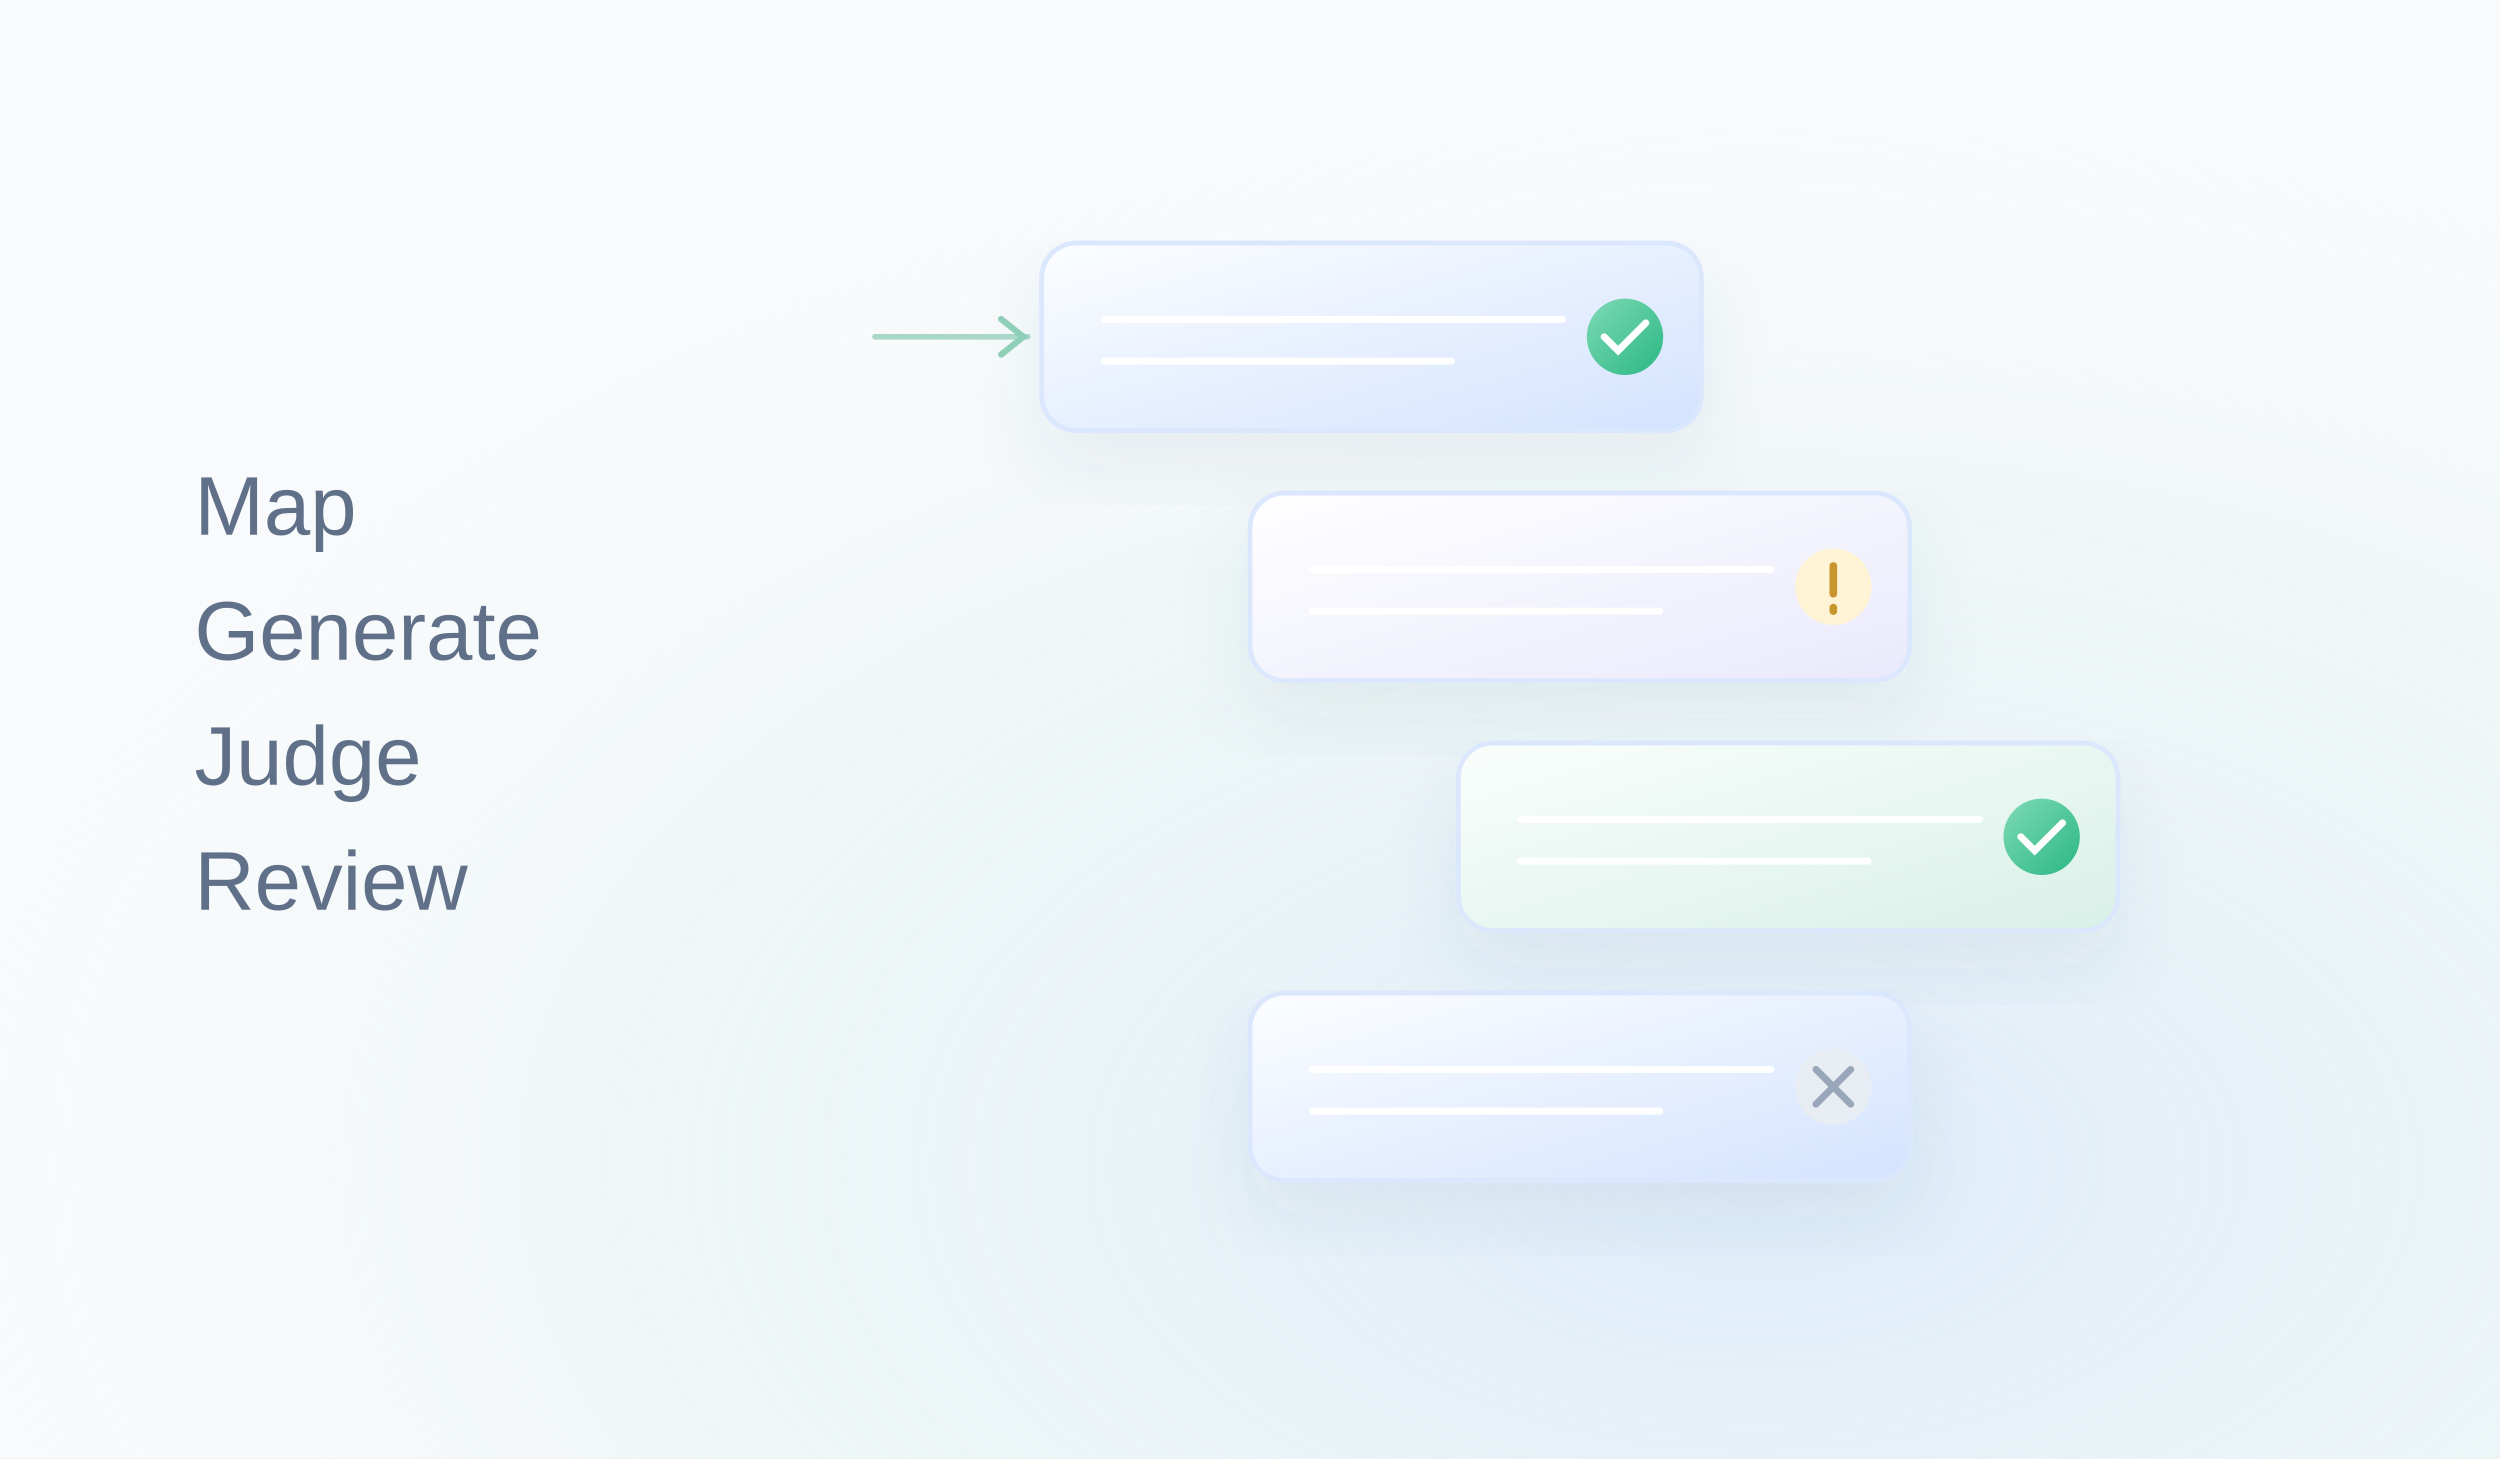
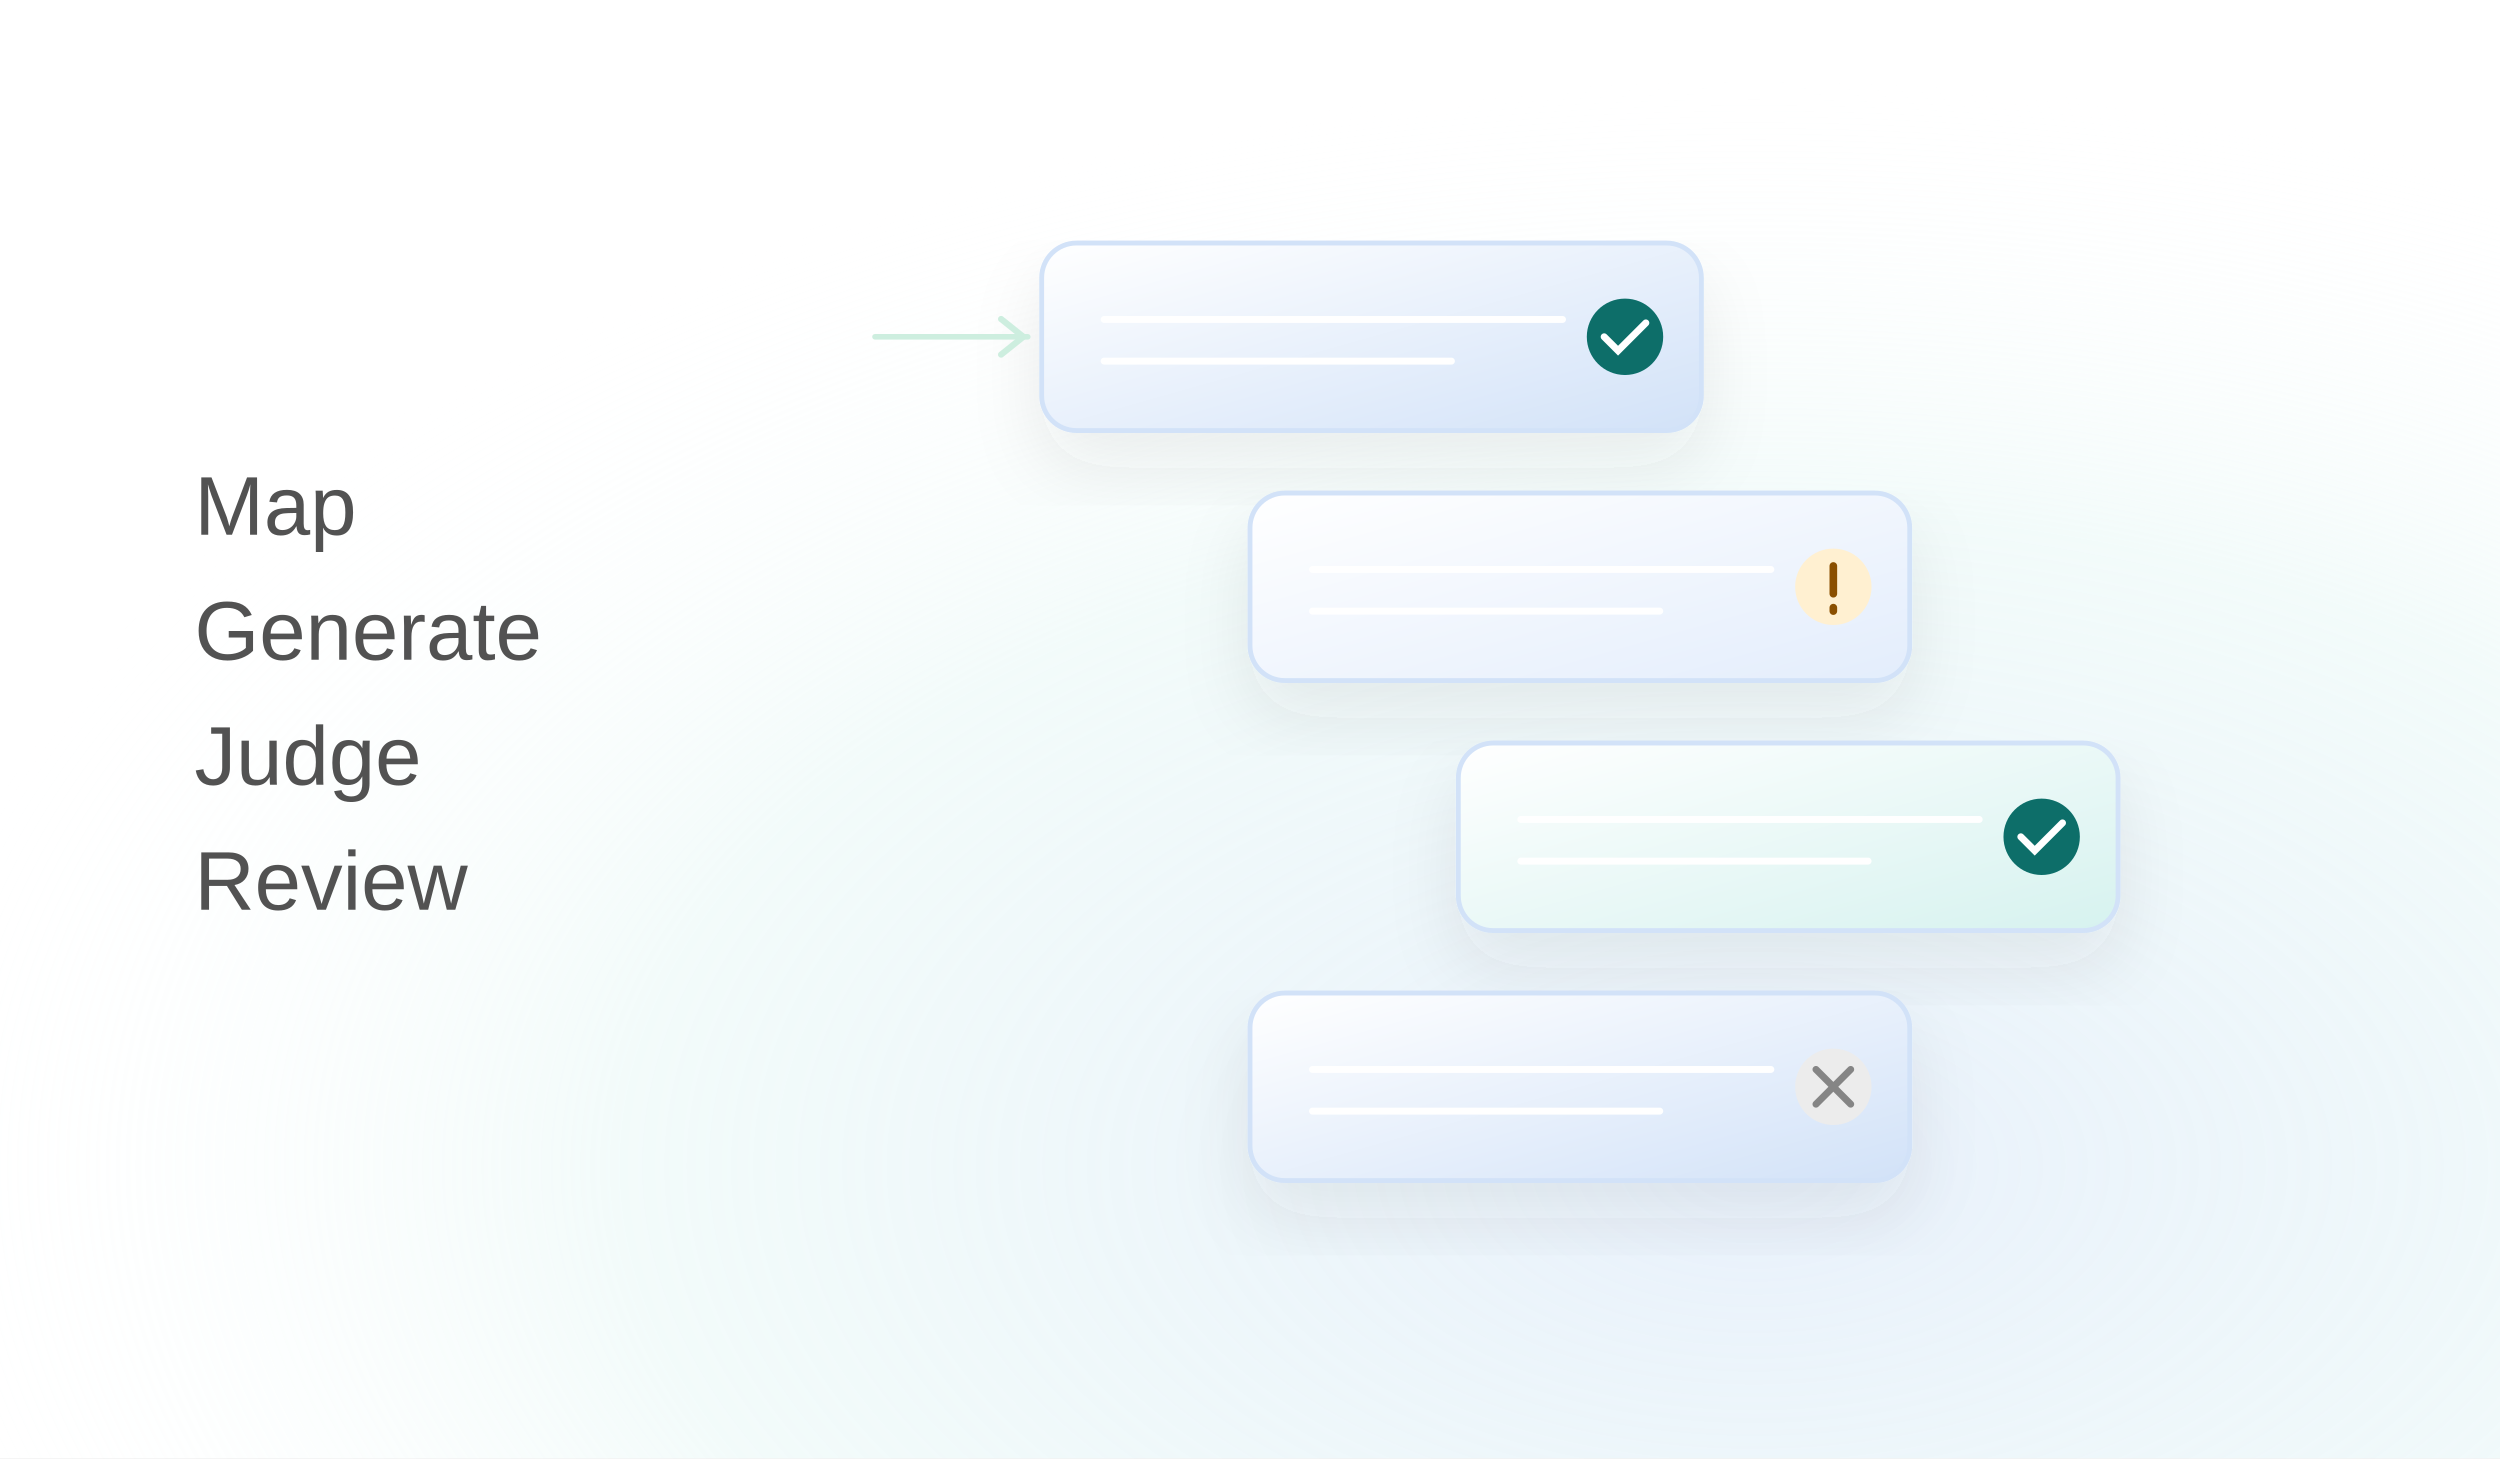
<svg xmlns="http://www.w3.org/2000/svg" width="720" height="420" viewBox="0 0 720 420" role="img" aria-labelledby="t d">
  <style>
-   .label { font: 400 24px Arial, Helvetica, sans-serif; fill: #617089; }
-   .card { stroke: #DAE7FD; stroke-width: 1.4; }
-   .line { fill: none; stroke: #FFFFFF; stroke-linecap: round; }
+   .label { font: 400 24px Arial, Helvetica, sans-serif; fill: var(--color-ink-secondary, #525252); }
+   .card { stroke: var(--color-stage-sky, #d2e2f8); stroke-width: 1.4; }
+   .line { fill: none; stroke: var(--color-surface, #ffffff); stroke-linecap: round; }
  .link { fill: none; stroke-linecap: round; }
</style>
  <defs>
    <radialGradient id="glow" cx=".7" cy=".8" r=".75">
-       <stop offset="0" stop-color="#C4DDF8" stop-opacity=".5" />
-       <stop offset=".6" stop-color="#DCEFEA" stop-opacity=".3" />
-       <stop offset="1" stop-color="#F8FAFC" stop-opacity="0" />
+       <stop offset="0" stop-color="var(--color-stage-sky, #d2e2f8)" stop-opacity=".5" />
+       <stop offset=".6" stop-color="var(--color-positive-soft, #d6f2ef)" stop-opacity=".3" />
+       <stop offset="1" stop-color="var(--color-surface, #ffffff)" stop-opacity="0" />
    </radialGradient>
    <linearGradient id="pane-blue" x2="1" y2="1">
-       <stop offset="0" stop-color="#FCFDFF" />
-       <stop offset="1" stop-color="#D3E3FF" />
+       <stop offset="0" stop-color="var(--color-surface, #ffffff)" />
+       <stop offset="1" stop-color="var(--color-stage-sky, #d2e2f8)" />
    </linearGradient>
    <linearGradient id="pane-green" x2="1" y2="1">
-       <stop offset="0" stop-color="#FAFEFC" />
-       <stop offset="1" stop-color="#D8F0E8" />
+       <stop offset="0" stop-color="var(--color-surface, #ffffff)" />
+       <stop offset="1" stop-color="var(--color-positive-soft, #d6f2ef)" />
    </linearGradient>
    <linearGradient id="pane-violet" x2="1" y2="1">
-       <stop offset="0" stop-color="#FFFFFF" />
-       <stop offset="1" stop-color="#E9E9FC" />
+       <stop offset="0" stop-color="var(--color-surface, #ffffff)" />
+       <stop offset="1" stop-color="var(--color-info-soft, #e3edfc)" />
    </linearGradient>
    <linearGradient id="ok" x2="1" y2="1">
-       <stop offset="0" stop-color="#7FDAB6" />
-       <stop offset="1" stop-color="#2AB783" />
+       <stop offset="0" stop-color="var(--color-positive, #0b6e69)" />
+       <stop offset="1" stop-color="var(--color-positive, #0b6e69)" />
    </linearGradient>
    <filter id="lift" x="-20%" y="-20%" width="140%" height="160%">
-       <feDropShadow dx="0" dy="10" stdDeviation="10" flood-color="#526D93" flood-opacity=".08" />
+       <feDropShadow dx="0" dy="10" stdDeviation="10" flood-color="var(--color-ink-secondary, #525252)" flood-opacity=".08" />
    </filter>
    <marker id="tip" viewBox="0 0 10 10" refX="8" refY="5" markerWidth="8" markerHeight="8" orient="auto">
-       <path d="M2 1 L7 5 L2 9" fill="none" stroke="#8FCFB8" stroke-width="1.4" stroke-linecap="round" />
+       <path d="M2 1 L7 5 L2 9" fill="none" stroke="var(--color-stage-mint, #cdeedf)" stroke-width="1.4" stroke-linecap="round" />
    </marker>
  </defs>
-   <rect width="720" height="420" fill="#F8FAFC" />
+   <rect width="720" height="420" fill="var(--color-surface, #ffffff)" />
  <rect width="720" height="420" fill="url(#glow)" />
  <text x="56" y="154" class="label">Map</text>
  <text x="56" y="190" class="label">Generate</text>
  <text x="56" y="226" class="label">Judge</text>
  <text x="56" y="262" class="label">Review</text>
  <g transform="translate(300 70)" filter="url(#lift)">
    <rect width="190" height="54" rx="10" class="card" fill="url(#pane-blue)" />
    <path class="line" stroke-width="2" d="M18 22 H150 M18 34 H118" />
    <circle cx="168" cy="27" r="11" fill="url(#ok)" />
    <path class="line" stroke-width="2" d="M162 27 l4 4 l8 -8" />
  </g>
  <g transform="translate(360 142)" filter="url(#lift)">
    <rect width="190" height="54" rx="10" class="card" fill="url(#pane-violet)" />
    <path class="line" stroke-width="2" d="M18 22 H150 M18 34 H118" />
-     <circle cx="168" cy="27" r="11" fill="#FFF3D6" />
-     <path d="M168 21 v8 m0 4 v1" stroke="#C8962E" stroke-width="2.2" stroke-linecap="round" />
+     <circle cx="168" cy="27" r="11" fill="var(--color-warning-soft, #fff0d1)" />
+     <path d="M168 21 v8 m0 4 v1" stroke="var(--color-warning, #8a5000)" stroke-width="2.2" stroke-linecap="round" />
  </g>
  <g transform="translate(420 214)" filter="url(#lift)">
    <rect width="190" height="54" rx="10" class="card" fill="url(#pane-green)" />
    <path class="line" stroke-width="2" d="M18 22 H150 M18 34 H118" />
    <circle cx="168" cy="27" r="11" fill="url(#ok)" />
    <path class="line" stroke-width="2" d="M162 27 l4 4 l8 -8" />
  </g>
  <g transform="translate(360 286)" filter="url(#lift)">
    <rect width="190" height="54" rx="10" class="card" fill="url(#pane-blue)" />
    <path class="line" stroke-width="2" d="M18 22 H150 M18 34 H118" />
-     <circle cx="168" cy="27" r="11" fill="#E8ECF3" />
-     <path d="M163 22 l10 10 m0 -10 l-10 10" stroke="#9AA6BA" stroke-width="2" stroke-linecap="round" />
+     <circle cx="168" cy="27" r="11" fill="var(--color-surface-sunken, #ececec)" />
+     <path d="M163 22 l10 10 m0 -10 l-10 10" stroke="var(--color-line-control, #858585)" stroke-width="2" stroke-linecap="round" />
  </g>
-   <path class="link" stroke="#A9D7C8" stroke-width="1.6" d="M252 97 H296" marker-end="url(#tip)" />
+   <path class="link" stroke="var(--color-stage-mint, #cdeedf)" stroke-width="1.6" d="M252 97 H296" marker-end="url(#tip)" />
</svg>
